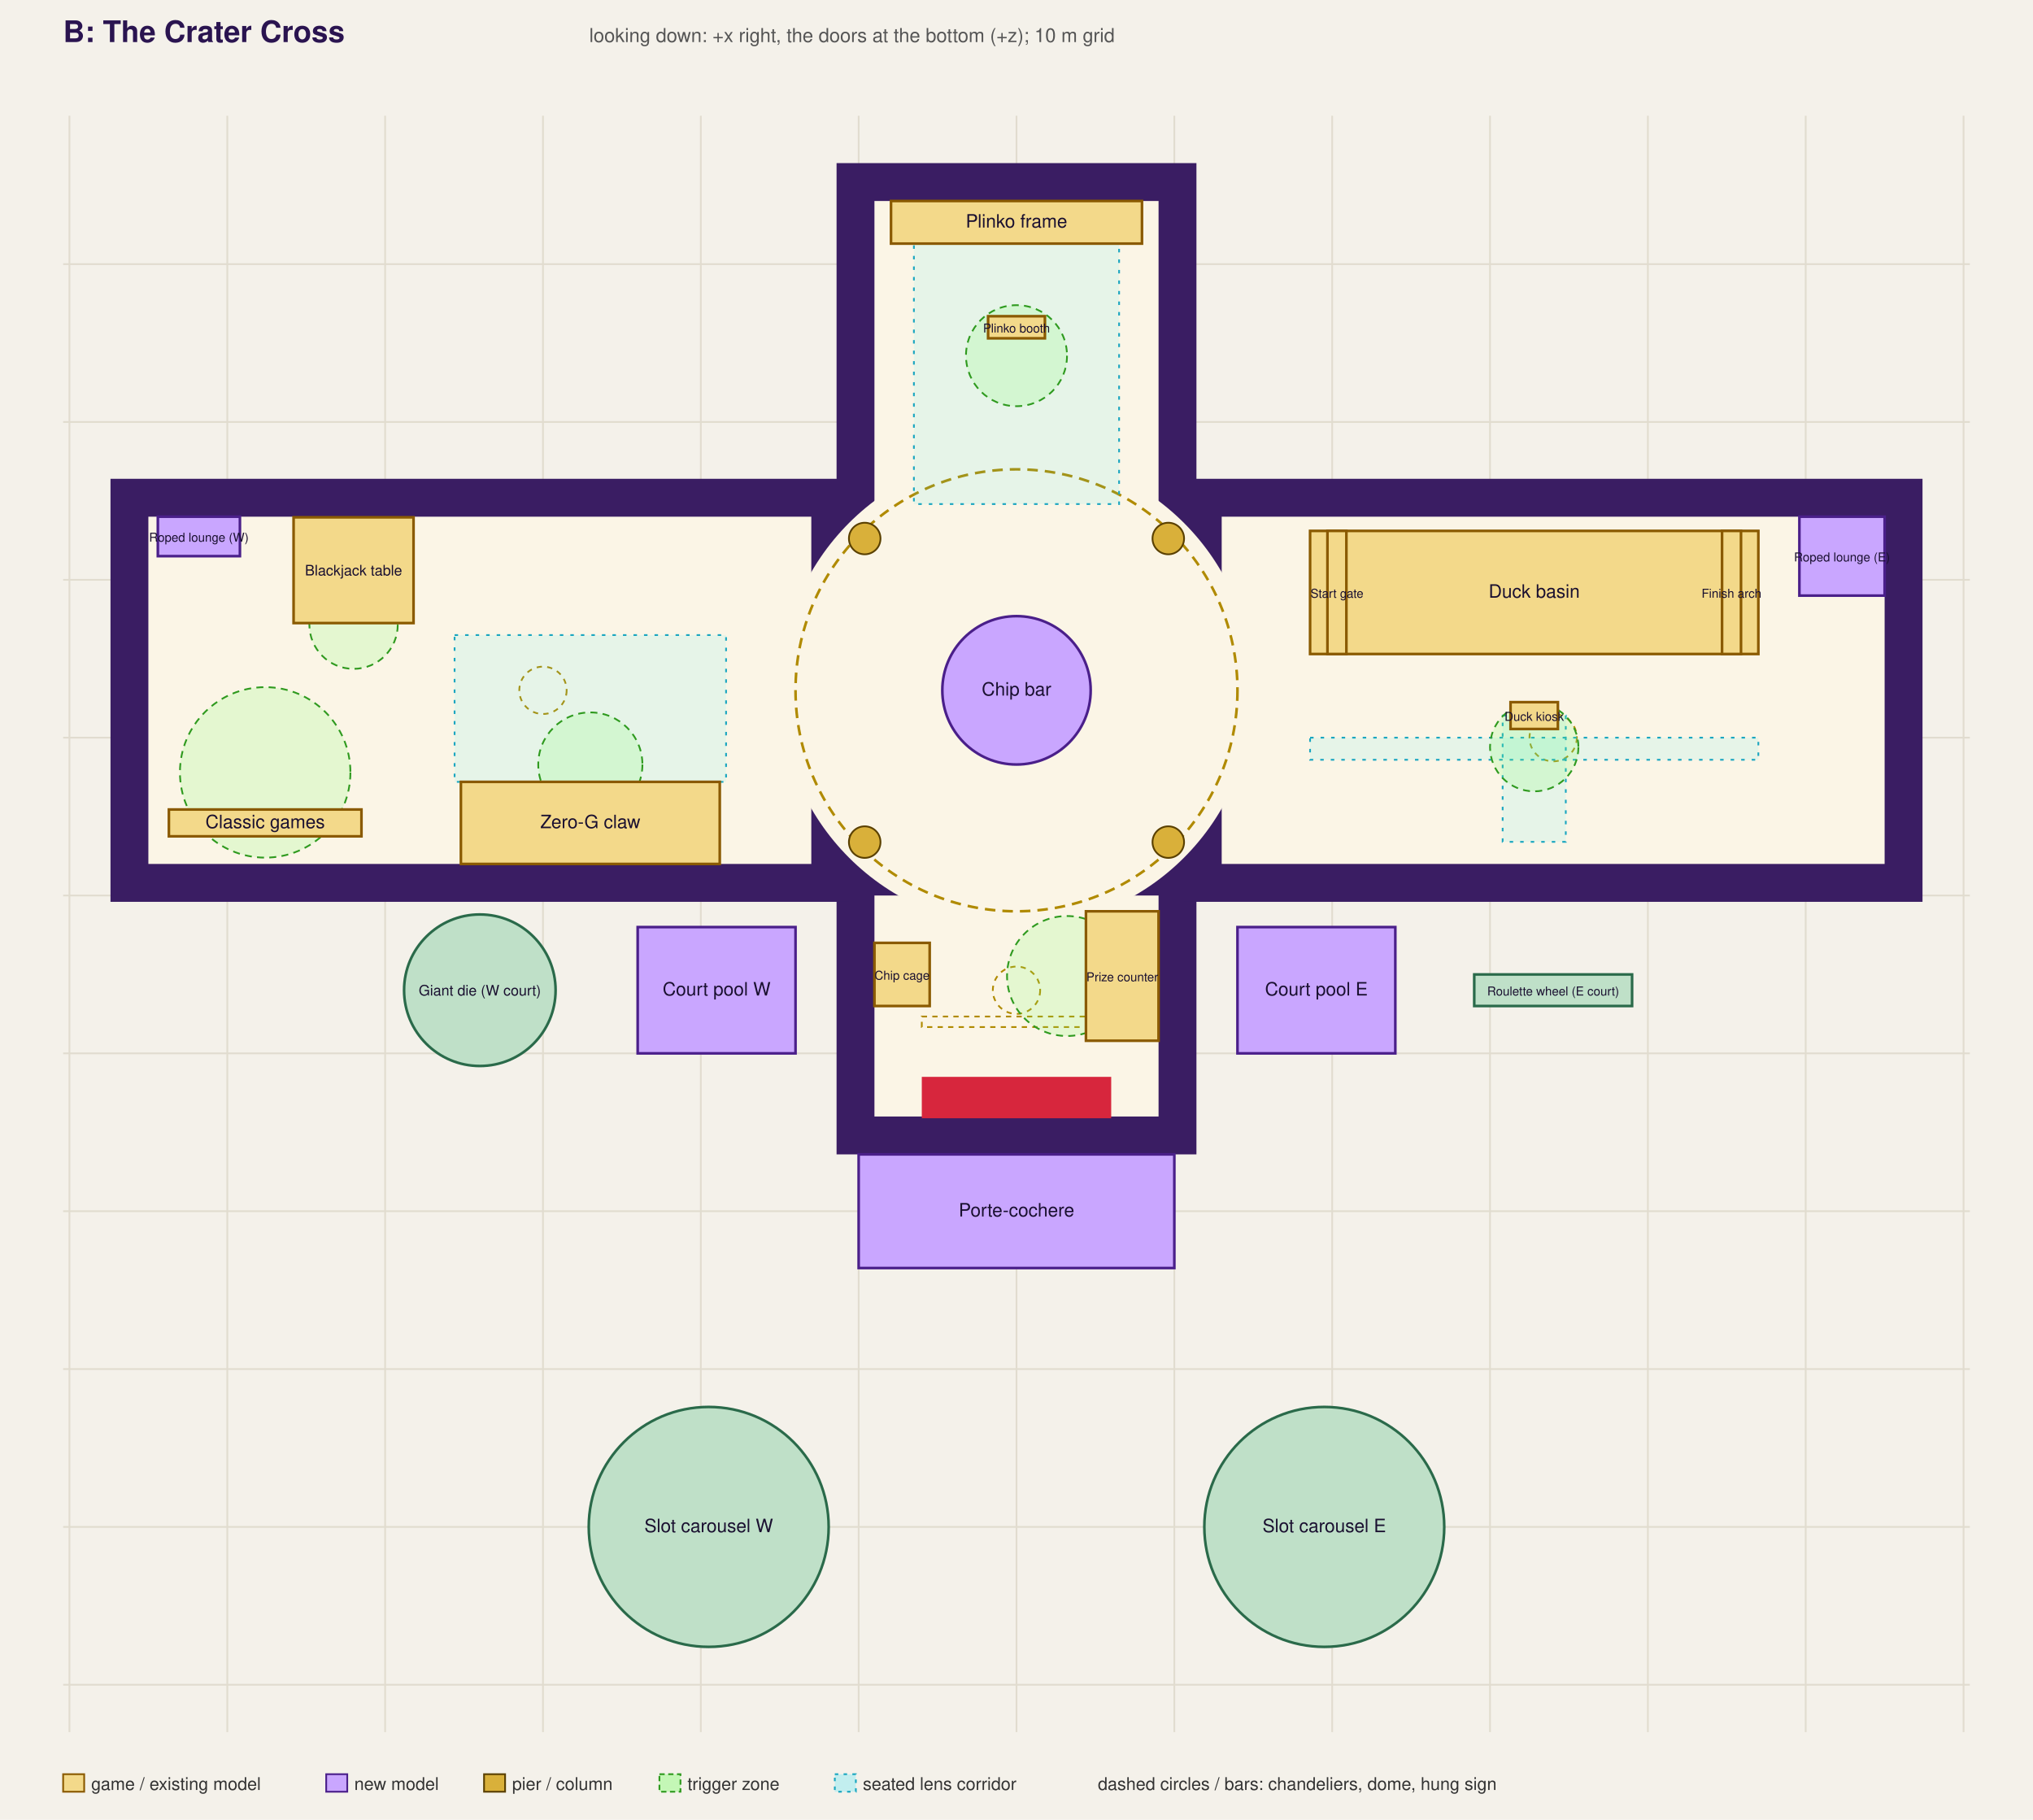
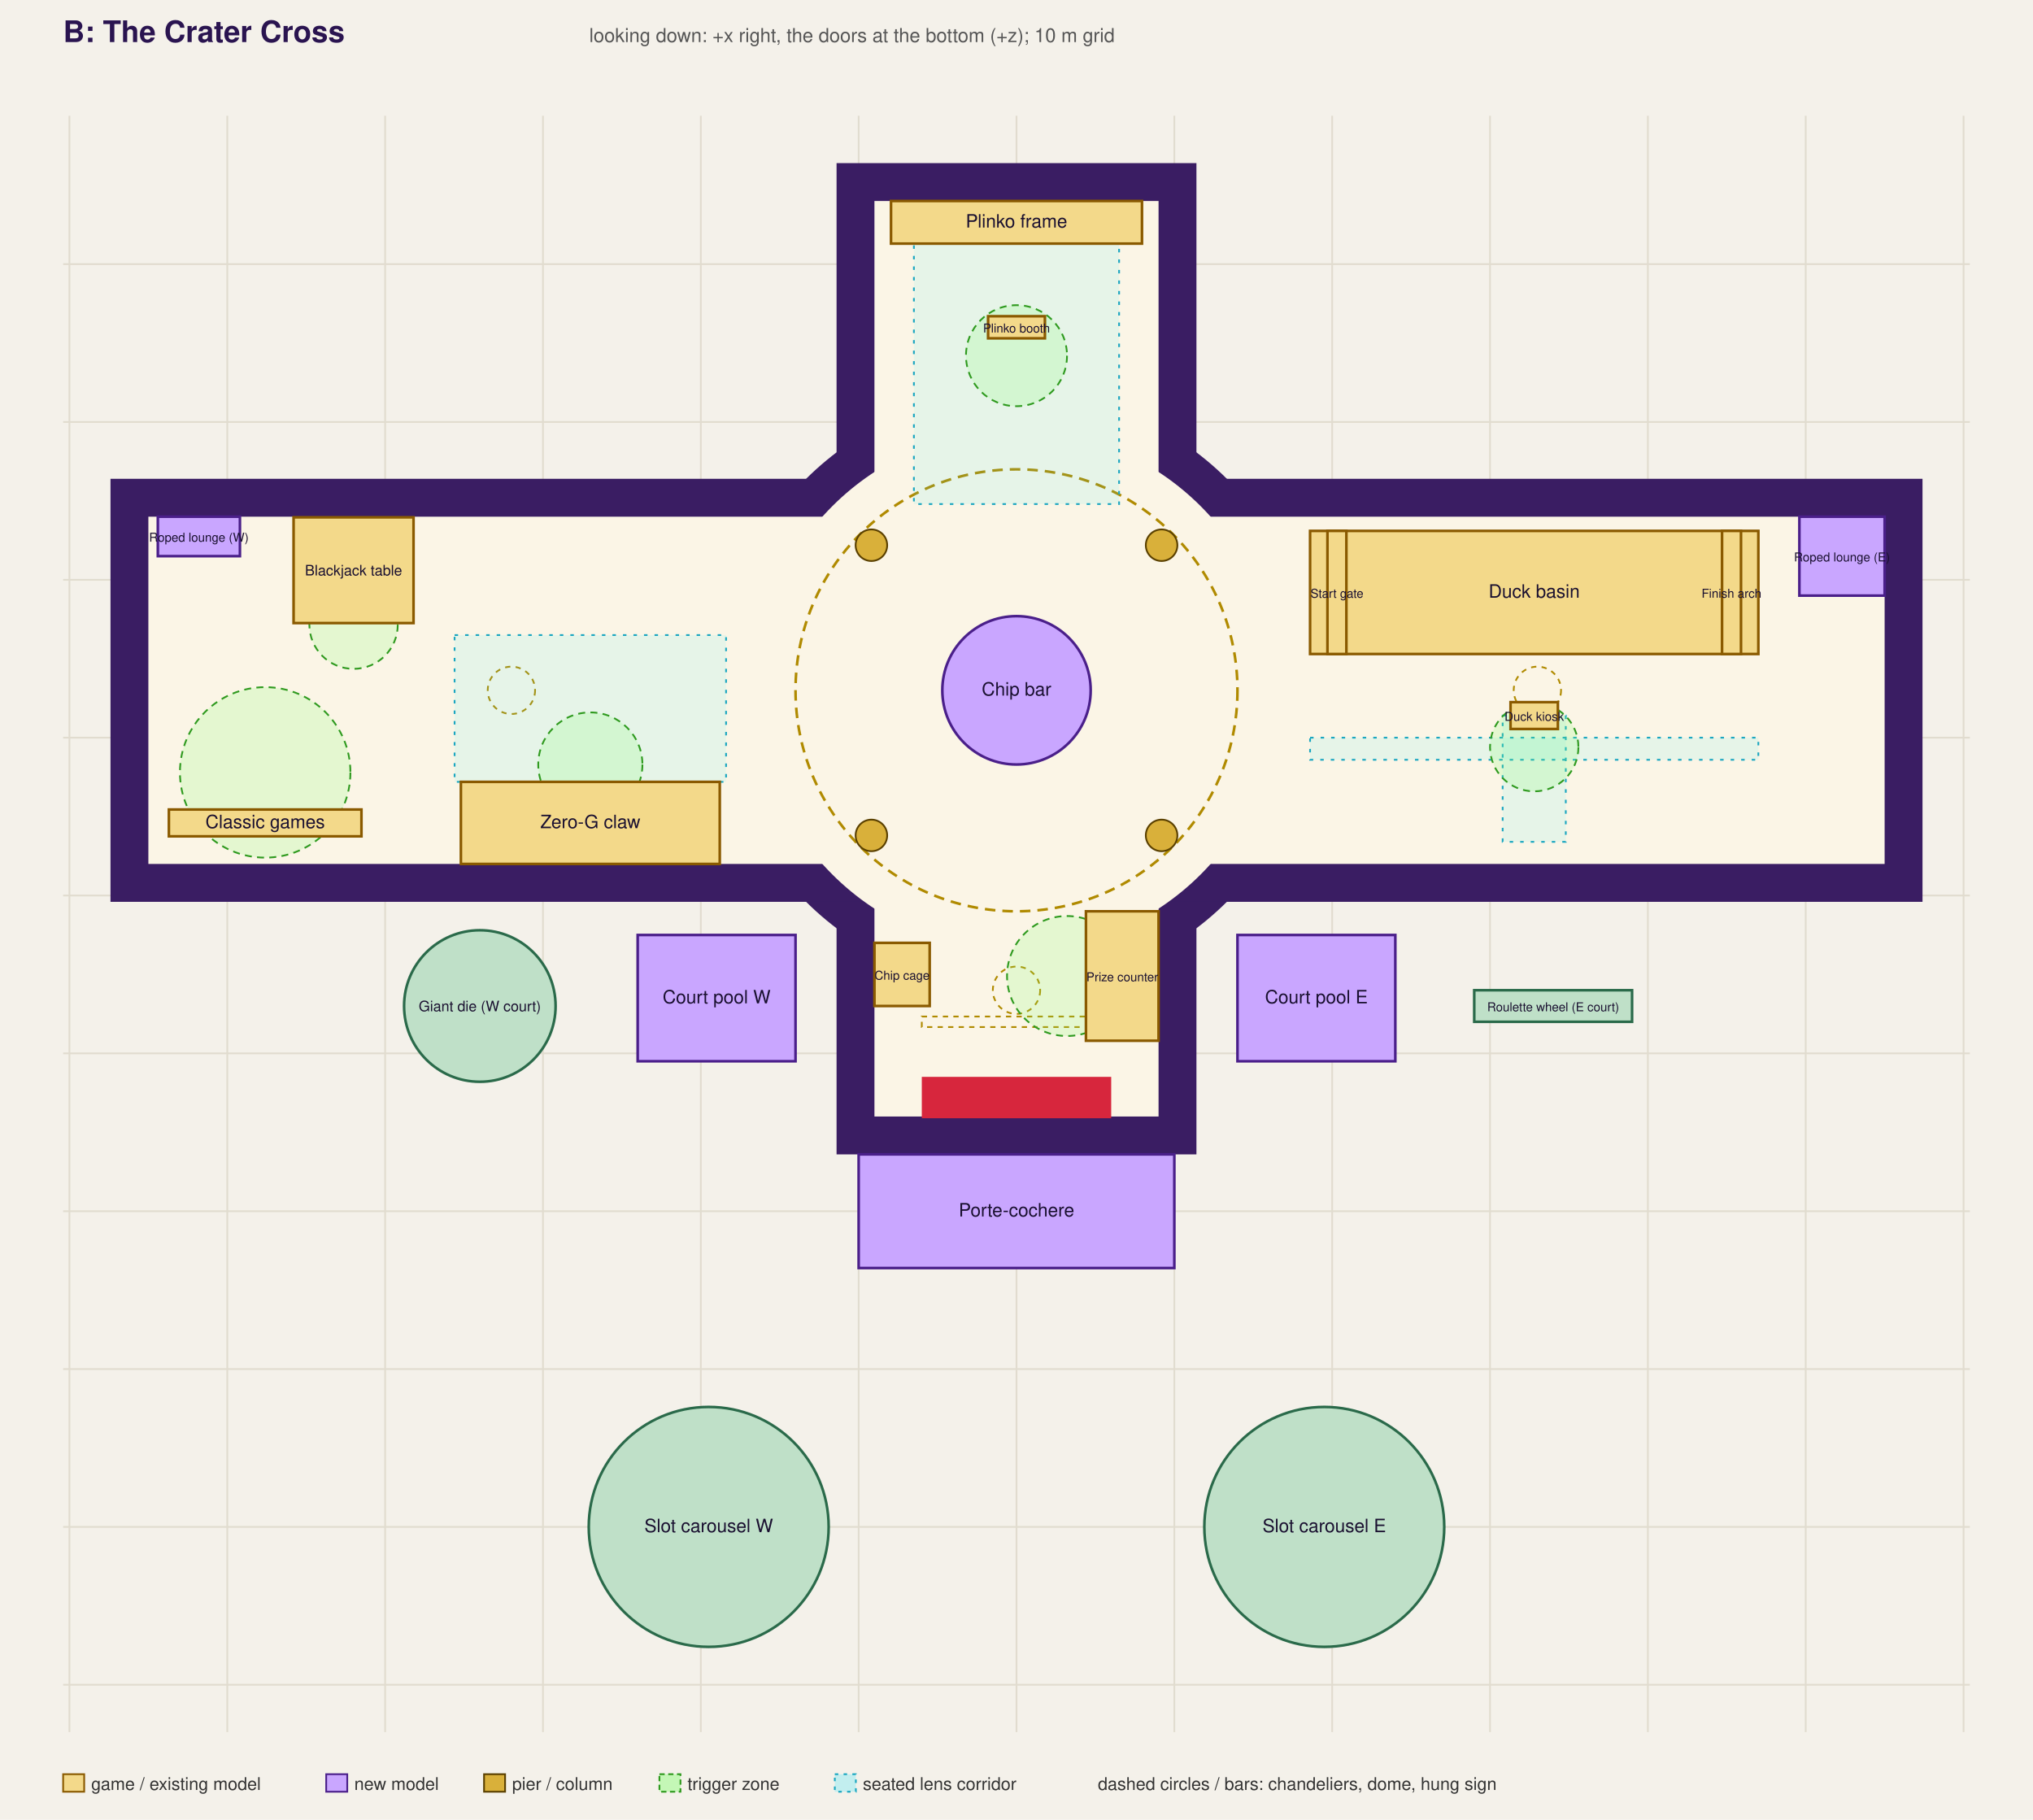
<svg xmlns="http://www.w3.org/2000/svg" viewBox="0 0 1159.2 1037.6" width="1159.2" height="1037.6" font-family="Helvetica, Arial, sans-serif">
  <rect width="1159.2" height="1037.6" fill="#f4f1ea" />
  <text x="36" y="24" font-size="17" font-weight="bold" fill="#2a1450">B: The Crater Cross</text>
  <text x="336" y="24" font-size="11" fill="#555">looking down: +x right, the doors at the bottom (+z); 10 m grid</text>
  <line x1="39.6" y1="66" x2="39.6" y2="987.6" stroke="#e1dccf" stroke-width="1" />
  <line x1="129.6" y1="66" x2="129.6" y2="987.6" stroke="#e1dccf" stroke-width="1" />
  <line x1="219.6" y1="66" x2="219.6" y2="987.6" stroke="#e1dccf" stroke-width="1" />
  <line x1="309.6" y1="66" x2="309.6" y2="987.6" stroke="#e1dccf" stroke-width="1" />
  <line x1="399.6" y1="66" x2="399.6" y2="987.6" stroke="#e1dccf" stroke-width="1" />
  <line x1="489.6" y1="66" x2="489.6" y2="987.6" stroke="#e1dccf" stroke-width="1" />
  <line x1="579.6" y1="66" x2="579.6" y2="987.6" stroke="#e1dccf" stroke-width="1" />
  <line x1="669.6" y1="66" x2="669.6" y2="987.6" stroke="#e1dccf" stroke-width="1" />
  <line x1="759.6" y1="66" x2="759.6" y2="987.6" stroke="#e1dccf" stroke-width="1" />
  <line x1="849.6" y1="66" x2="849.6" y2="987.6" stroke="#e1dccf" stroke-width="1" />
  <line x1="939.6" y1="66" x2="939.6" y2="987.6" stroke="#e1dccf" stroke-width="1" />
  <line x1="1029.6" y1="66" x2="1029.6" y2="987.6" stroke="#e1dccf" stroke-width="1" />
  <line x1="1119.6" y1="66" x2="1119.6" y2="987.6" stroke="#e1dccf" stroke-width="1" />
  <line x1="36" y1="150.6" x2="1123.2" y2="150.6" stroke="#e1dccf" stroke-width="1" />
  <line x1="36" y1="240.6" x2="1123.2" y2="240.6" stroke="#e1dccf" stroke-width="1" />
  <line x1="36" y1="330.6" x2="1123.2" y2="330.6" stroke="#e1dccf" stroke-width="1" />
  <line x1="36" y1="420.6" x2="1123.2" y2="420.6" stroke="#e1dccf" stroke-width="1" />
  <line x1="36" y1="510.6" x2="1123.2" y2="510.6" stroke="#e1dccf" stroke-width="1" />
  <line x1="36" y1="600.6" x2="1123.2" y2="600.6" stroke="#e1dccf" stroke-width="1" />
  <line x1="36" y1="690.6" x2="1123.2" y2="690.6" stroke="#e1dccf" stroke-width="1" />
  <line x1="36" y1="780.6" x2="1123.2" y2="780.6" stroke="#e1dccf" stroke-width="1" />
  <line x1="36" y1="870.6" x2="1123.2" y2="870.6" stroke="#e1dccf" stroke-width="1" />
  <line x1="36" y1="960.6" x2="1123.2" y2="960.6" stroke="#e1dccf" stroke-width="1" />
-   <circle cx="579.6" cy="393.6" r="135" fill="#3a1d63" stroke="#3a1d63" stroke-width="43.2" stroke-linejoin="miter" />
+   <circle cx="579.6" cy="393.6" r="148.5" fill="#3a1d63" stroke="#3a1d63" stroke-width="43.2" stroke-linejoin="miter" />
  <rect x="498.6" y="510.6" width="162" height="126" fill="#3a1d63" stroke="#3a1d63" stroke-width="43.2" stroke-linejoin="miter" />
-   <rect x="498.6" y="114.6" width="162" height="207" fill="#3a1d63" stroke="#3a1d63" stroke-width="43.2" stroke-linejoin="miter" />
-   <rect x="84.6" y="294.6" width="378" height="198" fill="#3a1d63" stroke="#3a1d63" stroke-width="43.2" stroke-linejoin="miter" />
-   <rect x="696.6" y="294.6" width="378" height="198" fill="#3a1d63" stroke="#3a1d63" stroke-width="43.2" stroke-linejoin="miter" />
-   <circle cx="579.6" cy="393.6" r="135" fill="#fbf5e6" />
+   <rect x="498.6" y="114.6" width="162" height="351" fill="#3a1d63" stroke="#3a1d63" stroke-width="43.2" stroke-linejoin="miter" />
+   <rect x="84.6" y="294.6" width="405" height="198" fill="#3a1d63" stroke="#3a1d63" stroke-width="43.2" stroke-linejoin="miter" />
+   <rect x="669.6" y="294.6" width="405" height="198" fill="#3a1d63" stroke="#3a1d63" stroke-width="43.2" stroke-linejoin="miter" />
+   <circle cx="579.6" cy="393.6" r="148.5" fill="#fbf5e6" />
  <rect x="498.6" y="510.6" width="162" height="126" fill="#fbf5e6" />
-   <rect x="498.6" y="114.6" width="162" height="207" fill="#fbf5e6" />
-   <rect x="84.6" y="294.6" width="378" height="198" fill="#fbf5e6" />
-   <rect x="696.6" y="294.6" width="378" height="198" fill="#fbf5e6" />
+   <rect x="498.6" y="114.6" width="162" height="351" fill="#fbf5e6" />
+   <rect x="84.6" y="294.6" width="405" height="198" fill="#fbf5e6" />
+   <rect x="669.6" y="294.6" width="405" height="198" fill="#fbf5e6" />
  <rect x="525.6" y="614" width="108" height="23.6" fill="#d7263d" />
  <circle cx="579.6" cy="564.6" r="13.5" fill="none" stroke="#b08a00" stroke-dasharray="3 3" />
  <circle cx="579.6" cy="393.6" r="126" fill="none" stroke="#b08a00" stroke-dasharray="6 4" stroke-width="1.5" />
-   <circle cx="309.6" cy="393.6" r="13.5" fill="none" stroke="#b08a00" stroke-dasharray="3 3" />
-   <circle cx="885.6" cy="420.6" r="13.5" fill="none" stroke="#b08a00" stroke-dasharray="3 3" />
+   <circle cx="291.6" cy="393.6" r="13.5" fill="none" stroke="#b08a00" stroke-dasharray="3 3" />
+   <circle cx="876.6" cy="393.6" r="13.5" fill="none" stroke="#b08a00" stroke-dasharray="3 3" />
  <rect x="525.6" y="579.6" width="108" height="6" fill="none" stroke="#b08a00" stroke-dasharray="3 3" />
  <rect x="521.1" y="138.9" width="117" height="148.5" fill="#2ee6ff" fill-opacity="0.10" stroke="#1aa6c0" stroke-dasharray="2 4" />
  <rect x="259.2" y="362.1" width="154.8" height="83.7" fill="#2ee6ff" fill-opacity="0.10" stroke="#1aa6c0" stroke-dasharray="2 4" />
  <rect x="856.8" y="408" width="36" height="72" fill="#2ee6ff" fill-opacity="0.10" stroke="#1aa6c0" stroke-dasharray="2 4" />
  <rect x="747" y="420.6" width="255.6" height="12.6" fill="#2ee6ff" fill-opacity="0.10" stroke="#1aa6c0" stroke-dasharray="2 4" />
  <circle cx="608.4" cy="556.5" r="34.2" fill="#7dff6a" fill-opacity="0.18" stroke="#2f9a1f" stroke-dasharray="4 3" />
  <circle cx="579.6" cy="202.8" r="28.8" fill="#7dff6a" fill-opacity="0.18" stroke="#2f9a1f" stroke-dasharray="4 3" />
  <circle cx="336.6" cy="435.9" r="29.7" fill="#7dff6a" fill-opacity="0.18" stroke="#2f9a1f" stroke-dasharray="4 3" />
  <circle cx="151.2" cy="440.4" r="48.6" fill="#7dff6a" fill-opacity="0.18" stroke="#2f9a1f" stroke-dasharray="4 3" />
  <circle cx="201.6" cy="356.16" r="25.2" fill="#7dff6a" fill-opacity="0.18" stroke="#2f9a1f" stroke-dasharray="4 3" />
  <circle cx="874.8" cy="426" r="25.2" fill="#7dff6a" fill-opacity="0.18" stroke="#2f9a1f" stroke-dasharray="4 3" />
  <rect x="489.6" y="658.2" width="180" height="64.8" fill="#c9a6ff" stroke="#4a1f8a" stroke-width="1.5" />
  <text x="579.6" y="693.6" font-size="10.5" text-anchor="middle" fill="#1a1030">Porte-cochere</text>
  <circle cx="404.1" cy="870.6" r="68.4" fill="#bfe0c8" stroke="#2a6a4a" stroke-width="1.5" />
  <text x="404.1" y="873.6" font-size="10.5" text-anchor="middle" fill="#1a1030">Slot carousel W</text>
  <circle cx="755.1" cy="870.6" r="68.4" fill="#bfe0c8" stroke="#2a6a4a" stroke-width="1.5" />
  <text x="755.1" y="873.6" font-size="10.5" text-anchor="middle" fill="#1a1030">Slot carousel E</text>
-   <circle cx="273.6" cy="564.6" r="43.2" fill="#bfe0c8" stroke="#2a6a4a" stroke-width="1.5" />
-   <text x="273.6" y="567.6" font-size="8.268" text-anchor="middle" fill="#1a1030">Giant die (W court)</text>
-   <rect x="840.6" y="555.6" width="90" height="18" fill="#bfe0c8" stroke="#2a6a4a" stroke-width="1.5" />
-   <text x="885.6" y="567.6" font-size="7" text-anchor="middle" fill="#1a1030">Roulette wheel (E court)</text>
-   <rect x="363.6" y="528.6" width="90" height="72" fill="#c9a6ff" stroke="#4a1f8a" stroke-width="1.5" />
-   <text x="408.6" y="567.6" font-size="10.5" text-anchor="middle" fill="#1a1030">Court pool W</text>
-   <rect x="705.6" y="528.6" width="90" height="72" fill="#c9a6ff" stroke="#4a1f8a" stroke-width="1.5" />
-   <text x="750.6" y="567.6" font-size="10.5" text-anchor="middle" fill="#1a1030">Court pool E</text>
+   <circle cx="273.6" cy="573.6" r="43.2" fill="#bfe0c8" stroke="#2a6a4a" stroke-width="1.5" />
+   <text x="273.6" y="576.6" font-size="8.268" text-anchor="middle" fill="#1a1030">Giant die (W court)</text>
+   <rect x="840.6" y="564.6" width="90" height="18" fill="#bfe0c8" stroke="#2a6a4a" stroke-width="1.5" />
+   <text x="885.6" y="576.6" font-size="7" text-anchor="middle" fill="#1a1030">Roulette wheel (E court)</text>
+   <rect x="363.6" y="533.1" width="90" height="72" fill="#c9a6ff" stroke="#4a1f8a" stroke-width="1.5" />
+   <text x="408.6" y="572.1" font-size="10.5" text-anchor="middle" fill="#1a1030">Court pool W</text>
+   <rect x="705.6" y="533.1" width="90" height="72" fill="#c9a6ff" stroke="#4a1f8a" stroke-width="1.5" />
+   <text x="750.6" y="572.1" font-size="10.5" text-anchor="middle" fill="#1a1030">Court pool E</text>
  <rect x="619.2" y="519.6" width="41.4" height="73.8" fill="#f3d98a" stroke="#8a5a00" stroke-width="1.5" />
  <text x="639.9" y="559.5" font-size="7" text-anchor="middle" fill="#1a1030">Prize counter</text>
  <rect x="498.6" y="537.6" width="31.5" height="36" fill="#f3d98a" stroke="#8a5a00" stroke-width="1.5" />
  <text x="514.35" y="558.6" font-size="7" text-anchor="middle" fill="#1a1030">Chip cage</text>
  <rect x="508.05" y="114.6" width="143.1" height="24.3" fill="#f3d98a" stroke="#8a5a00" stroke-width="1.5" />
  <text x="579.6" y="129.75" font-size="10.5" text-anchor="middle" fill="#1a1030">Plinko frame</text>
  <rect x="563.4" y="180.3" width="32.4" height="12.6" fill="#f3d98a" stroke="#8a5a00" stroke-width="1.5" />
  <text x="579.6" y="189.6" font-size="7" text-anchor="middle" fill="#1a1030">Plinko booth</text>
  <rect x="262.8" y="445.8" width="147.6" height="46.8" fill="#f3d98a" stroke="#8a5a00" stroke-width="1.5" />
  <text x="336.6" y="472.2" font-size="10.5" text-anchor="middle" fill="#1a1030">Zero-G claw</text>
  <rect x="96.3" y="461.55" width="109.8" height="15.3" fill="#f3d98a" stroke="#8a5a00" stroke-width="1.5" />
  <text x="151.2" y="472.2" font-size="10.5" text-anchor="middle" fill="#1a1030">Classic games</text>
  <rect x="167.4" y="294.96" width="68.4" height="60.3" fill="#f3d98a" stroke="#8a5a00" stroke-width="1.5" />
  <text x="201.6" y="328.11" font-size="8.291" text-anchor="middle" fill="#1a1030">Blackjack table</text>
  <rect x="747" y="302.7" width="255.6" height="70.2" fill="#f3d98a" stroke="#8a5a00" stroke-width="1.5" />
  <text x="874.8" y="340.8" font-size="10.5" text-anchor="middle" fill="#1a1030">Duck basin</text>
  <rect x="756.9" y="302.7" width="10.8" height="70.2" fill="#f3d98a" stroke="#8a5a00" stroke-width="1.5" />
  <text x="762.3" y="340.8" font-size="7" text-anchor="middle" fill="#1a1030">Start gate</text>
  <rect x="981.9" y="302.7" width="10.8" height="70.2" fill="#f3d98a" stroke="#8a5a00" stroke-width="1.5" />
  <text x="987.3" y="340.8" font-size="7" text-anchor="middle" fill="#1a1030">Finish arch</text>
  <rect x="861.3" y="400.35" width="27" height="15.3" fill="#f3d98a" stroke="#8a5a00" stroke-width="1.5" />
  <text x="874.8" y="411" font-size="7" text-anchor="middle" fill="#1a1030">Duck kiosk</text>
  <circle cx="579.6" cy="393.6" r="42.3" fill="#c9a6ff" stroke="#4a1f8a" stroke-width="1.5" />
  <text x="579.6" y="396.6" font-size="10.5" text-anchor="middle" fill="#1a1030">Chip bar</text>
  <rect x="90" y="294.6" width="46.8" height="22.5" fill="#c9a6ff" stroke="#4a1f8a" stroke-width="1.5" />
  <text x="113.4" y="308.85" font-size="7" text-anchor="middle" fill="#1a1030">Roped lounge (W)</text>
  <rect x="1026" y="294.6" width="48.6" height="45" fill="#c9a6ff" stroke="#4a1f8a" stroke-width="1.5" />
  <text x="1050.3" y="320.1" font-size="7" text-anchor="middle" fill="#1a1030">Roped lounge (E)</text>
-   <circle cx="666.15" cy="480.15" r="9" fill="#d9b03a" stroke="#5a4000" stroke-width="1" />
-   <circle cx="493.05" cy="480.15" r="9" fill="#d9b03a" stroke="#5a4000" stroke-width="1" />
-   <circle cx="493.05" cy="307.05" r="9" fill="#d9b03a" stroke="#5a4000" stroke-width="1" />
-   <circle cx="666.15" cy="307.05" r="9" fill="#d9b03a" stroke="#5a4000" stroke-width="1" />
+   <circle cx="662.331" cy="476.331" r="9" fill="#d9b03a" stroke="#5a4000" stroke-width="1" />
+   <circle cx="496.869" cy="476.331" r="9" fill="#d9b03a" stroke="#5a4000" stroke-width="1" />
+   <circle cx="496.869" cy="310.869" r="9" fill="#d9b03a" stroke="#5a4000" stroke-width="1" />
+   <circle cx="662.331" cy="310.869" r="9" fill="#d9b03a" stroke="#5a4000" stroke-width="1" />
  <g font-size="10" fill="#333">
    <rect x="36" y="1011.6" width="12" height="10" fill="#f3d98a" stroke="#8a5a00" />
    <text x="52" y="1020.6">game / existing model</text>
    <rect x="186" y="1011.6" width="12" height="10" fill="#c9a6ff" stroke="#4a1f8a" />
    <text x="202" y="1020.6">new model</text>
    <rect x="276" y="1011.6" width="12" height="10" fill="#d9b03a" stroke="#5a4000" />
    <text x="292" y="1020.6">pier / column</text>
    <rect x="376" y="1011.6" width="12" height="10" fill="#7dff6a" fill-opacity="0.4" stroke="#2f9a1f" stroke-dasharray="3 2" />
    <text x="392" y="1020.6">trigger zone</text>
    <rect x="476" y="1011.6" width="12" height="10" fill="#2ee6ff" fill-opacity="0.25" stroke="#1aa6c0" stroke-dasharray="2 3" />
    <text x="492" y="1020.6">seated lens corridor</text>
    <text x="626" y="1020.6">dashed circles / bars: chandeliers, dome, hung sign</text>
  </g>
</svg>
